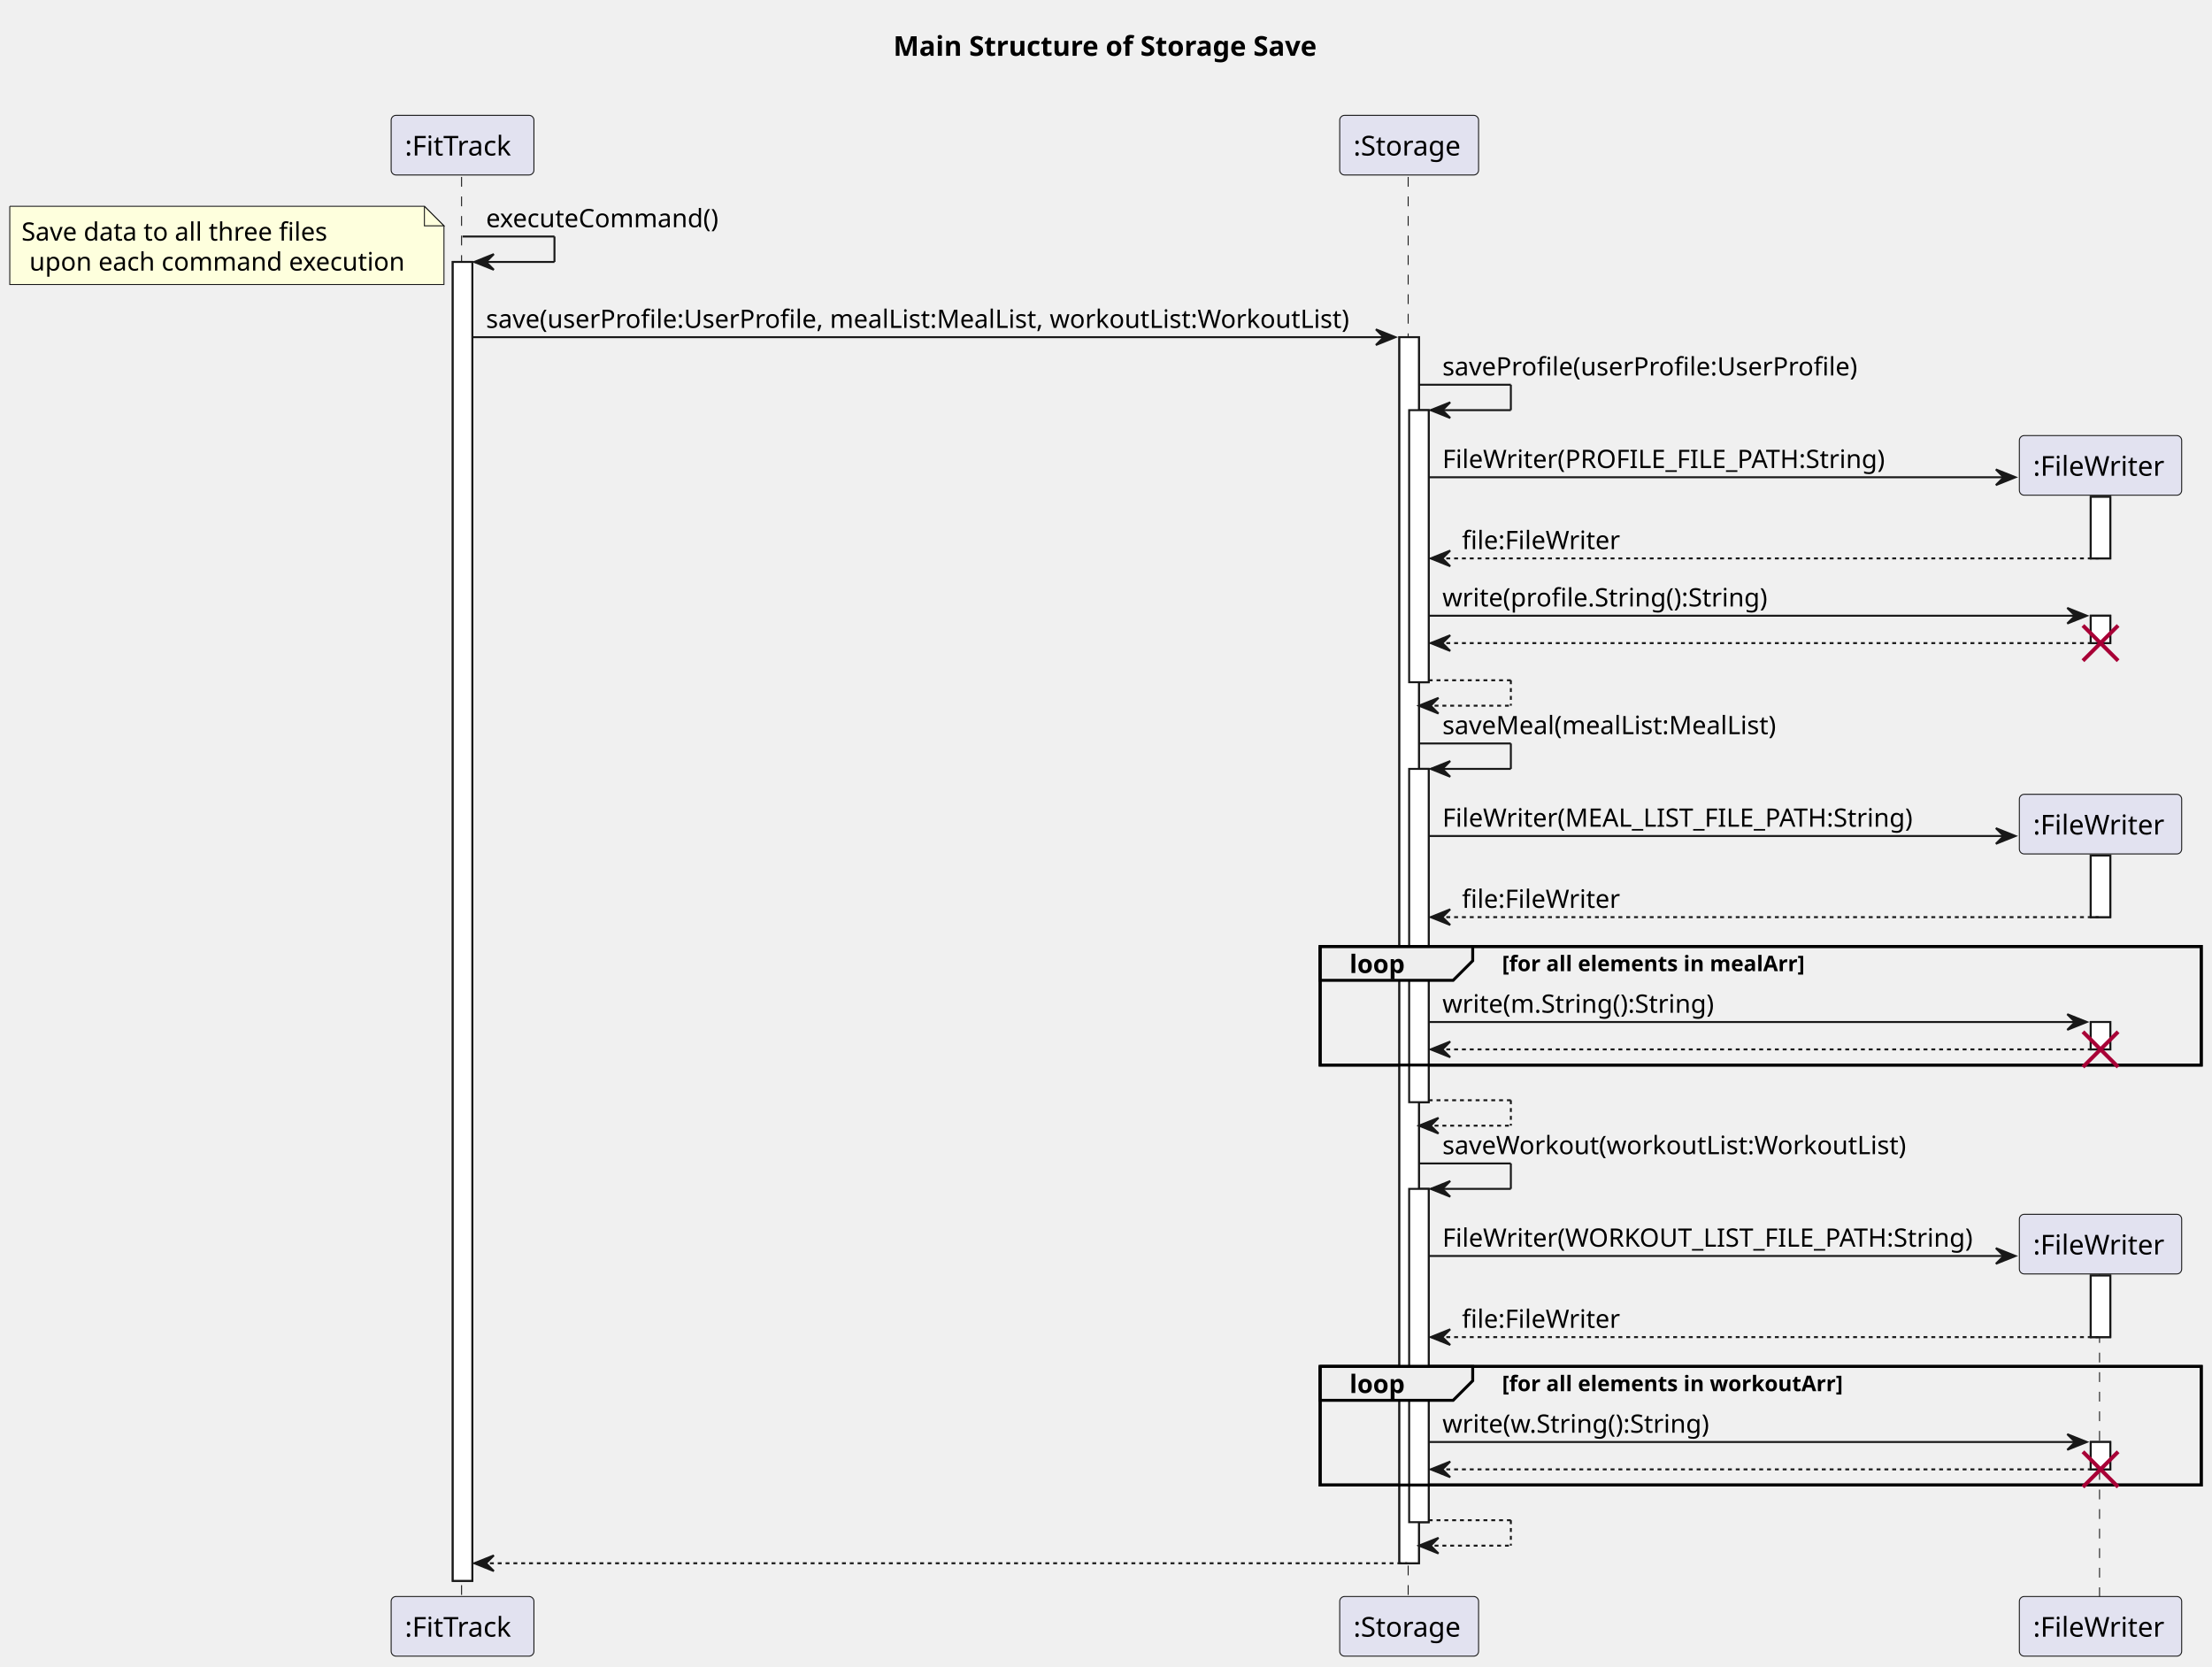
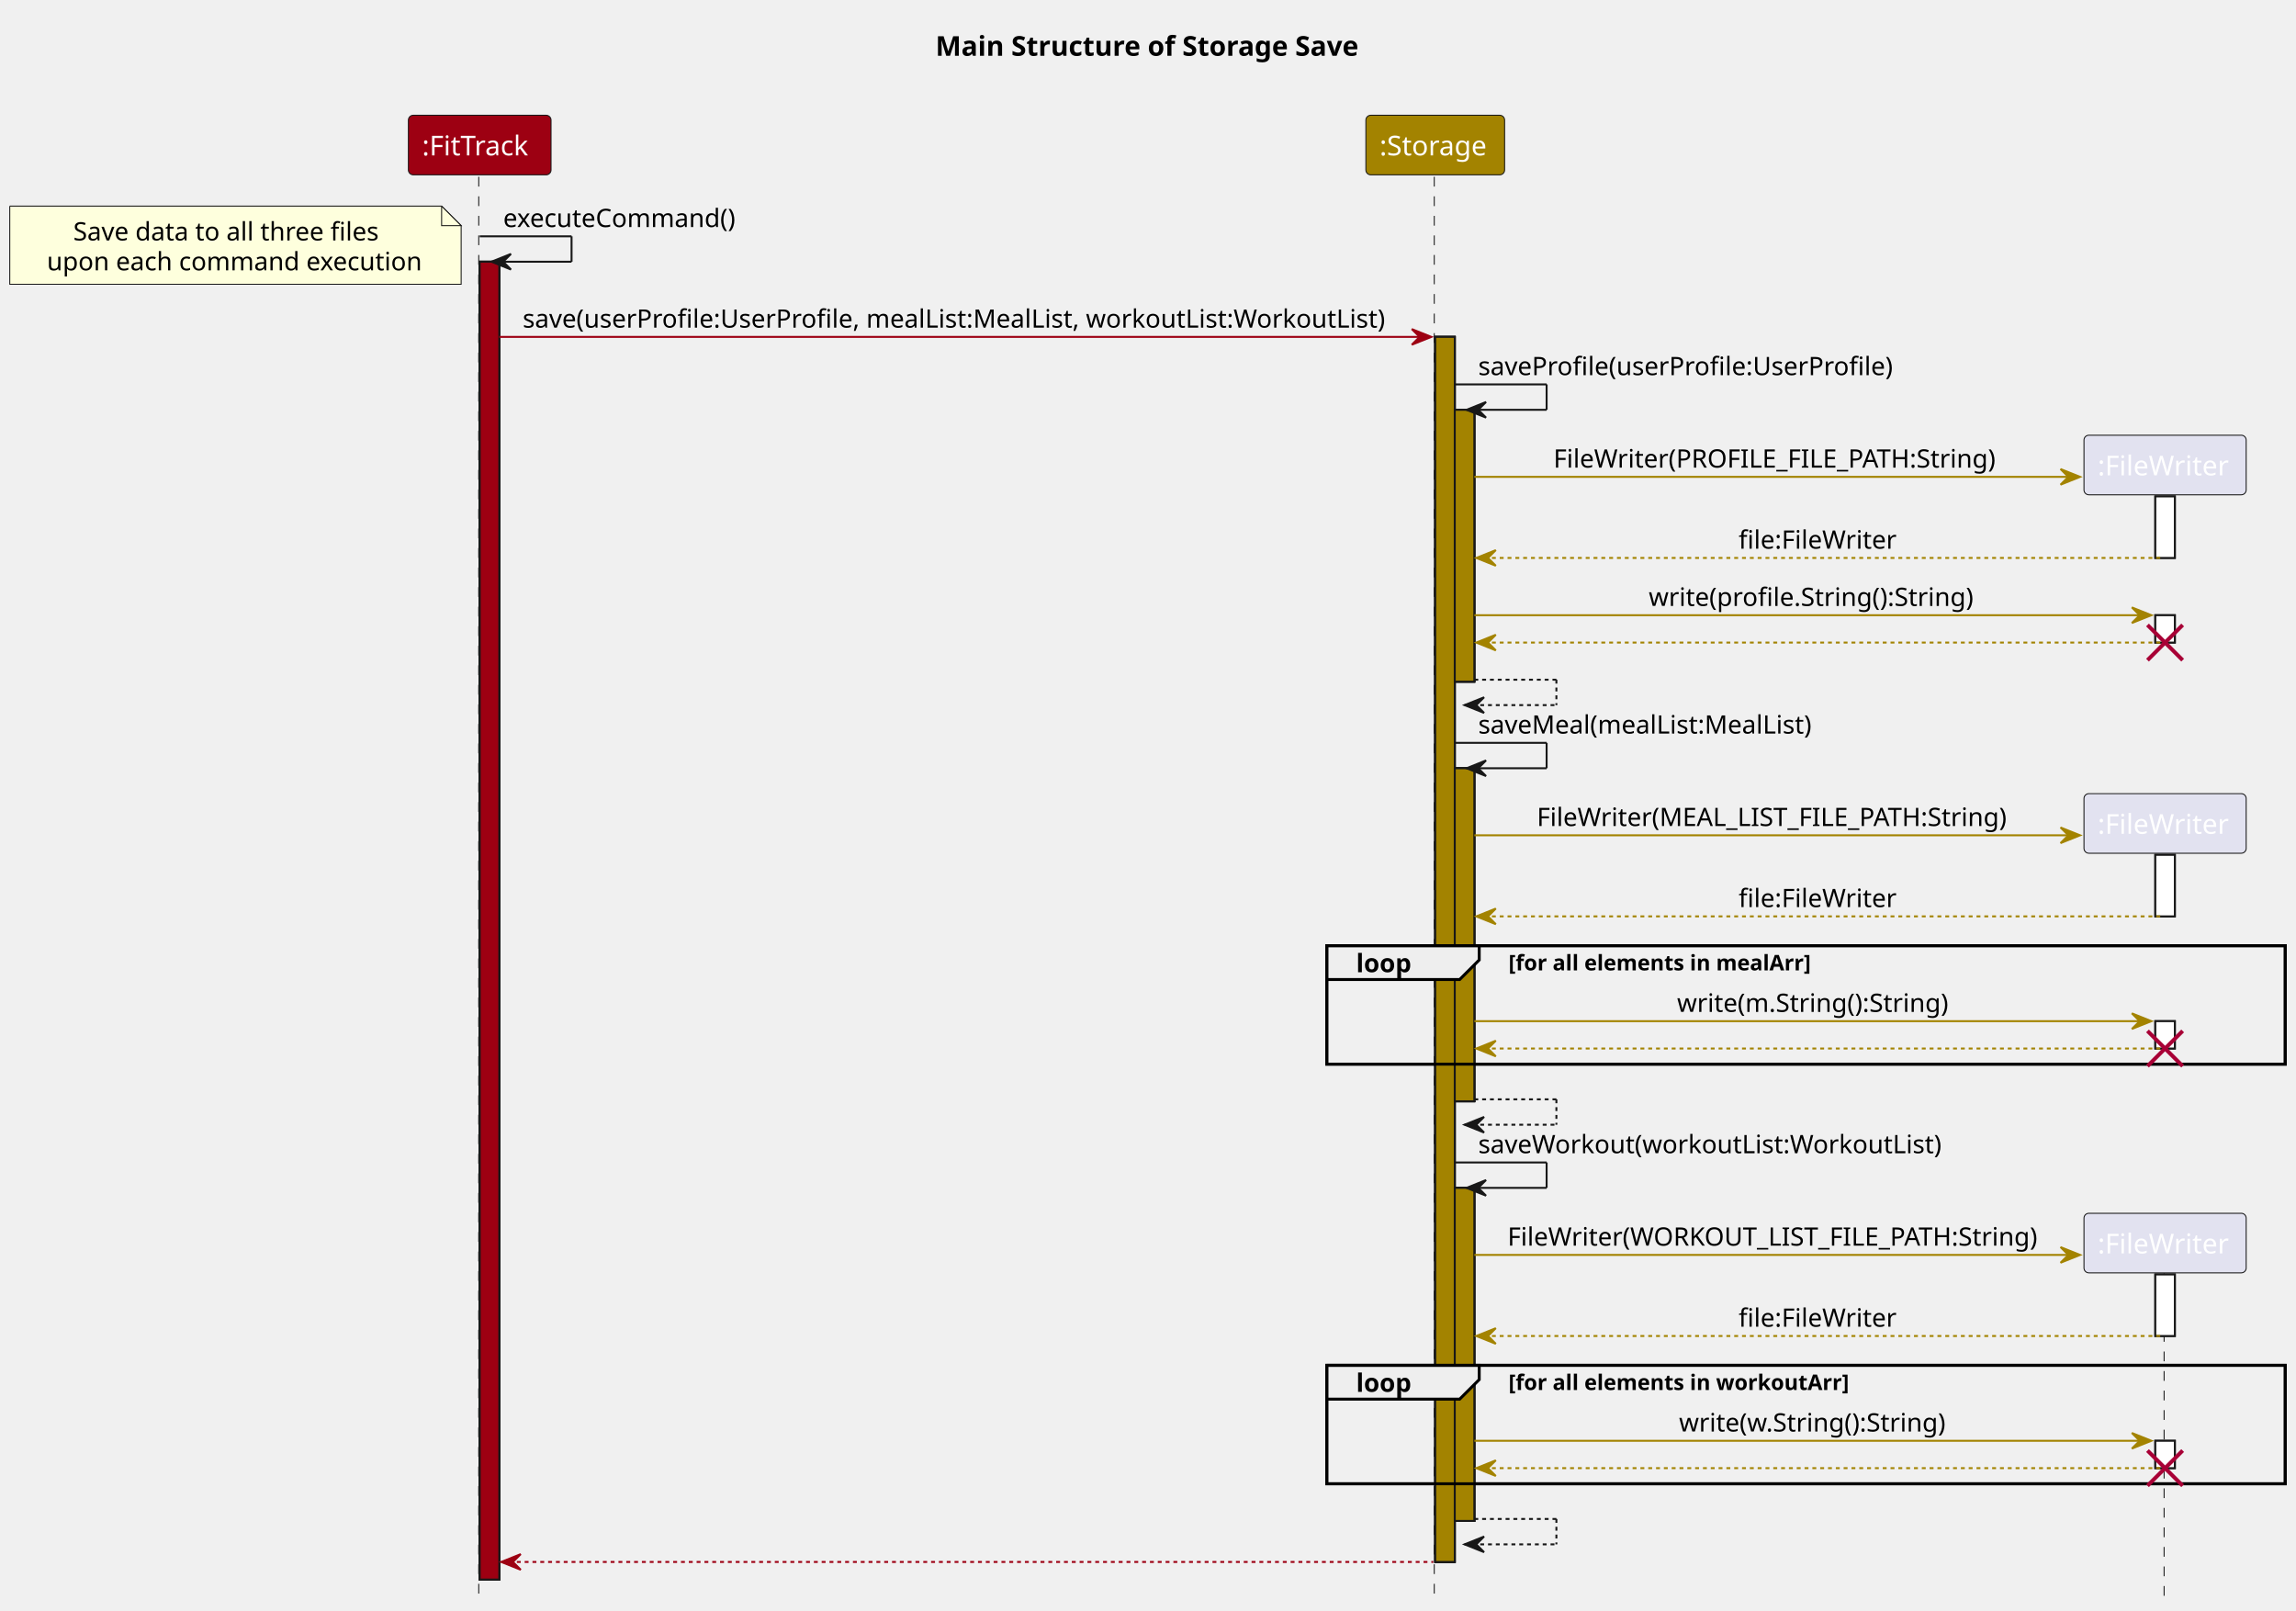
- <svg xmlns="http://www.w3.org/2000/svg" contentStyleType="text/css" height="852px" preserveAspectRatio="none" style="width:1131px;height:852px;background:#FFFFFF;" version="1.1" viewBox="0 0 1131 852" width="1131px" zoomAndPan="magnify">
+ <svg xmlns="http://www.w3.org/2000/svg" contentStyleType="text/css" height="824px" preserveAspectRatio="none" style="width:1175px;height:824px;background:#FFFFFF;" version="1.1" viewBox="0 0 1175 824" width="1175px" zoomAndPan="magnify">
  <defs />
  <g>
-     <text fill="#000000" font-family="sans-serif" font-size="14" font-weight="bold" lengthAdjust="spacing" textLength="221" x="456.75" y="28.535">Main Structure of Storage Save</text>
-     <text fill="#000000" font-family="sans-serif" font-size="14" font-weight="bold" lengthAdjust="spacing" textLength="5" x="564.75" y="45.023"> </text>
-     <rect fill="#FFFFFF" height="674.347" style="stroke:#181818;stroke-width:1.0;" width="10" x="231.5" y="133.931" />
-     <rect fill="#FFFFFF" height="626.881" style="stroke:#181818;stroke-width:1.0;" width="10" x="715.5" y="172.397" />
-     <rect fill="#FFFFFF" height="139.109" style="stroke:#181818;stroke-width:1.0;" width="10" x="720.5" y="209.707" />
-     <rect fill="#FFFFFF" height="170.42" style="stroke:#181818;stroke-width:1.0;" width="10" x="720.5" y="393.127" />
-     <rect fill="#FFFFFF" height="170.42" style="stroke:#181818;stroke-width:1.0;" width="10" x="720.5" y="607.857" />
-     <rect fill="#FFFFFF" height="31.488" style="stroke:#181818;stroke-width:1.0;" width="10" x="1069" y="254.018" />
-     <rect fill="#FFFFFF" height="14" style="stroke:#181818;stroke-width:1.0;" width="10" x="1069" y="314.816" />
-     <rect fill="#FFFFFF" height="31.488" style="stroke:#181818;stroke-width:1.0;" width="10" x="1069" y="437.438" />
-     <rect fill="#FFFFFF" height="14" style="stroke:#181818;stroke-width:1.0;" width="10" x="1069" y="522.547" />
-     <rect fill="#FFFFFF" height="31.488" style="stroke:#181818;stroke-width:1.0;" width="10" x="1069" y="652.168" />
-     <rect fill="#FFFFFF" height="14" style="stroke:#181818;stroke-width:1.0;" width="10" x="1069" y="737.277" />
-     <rect fill="none" height="60.621" style="stroke:#000000;stroke-width:1.5;" width="450.5" x="675" y="483.926" />
-     <rect fill="none" height="60.621" style="stroke:#000000;stroke-width:1.5;" width="450.5" x="675" y="698.656" />
-     <line style="stroke:#181818;stroke-width:0.5;stroke-dasharray:5.0,5.0;" x1="236" x2="236" y1="90.465" y2="817.277" />
-     <line style="stroke:#181818;stroke-width:0.5;stroke-dasharray:5.0,5.0;" x1="720" x2="720" y1="90.465" y2="817.277" />
-     <line style="stroke:#181818;stroke-width:0.5;stroke-dasharray:5.0,5.0;" x1="1073.5" x2="1073.5" y1="651.602" y2="817.277" />
-     <rect fill="#E2E2F0" height="30.488" rx="2.5" ry="2.5" style="stroke:#181818;stroke-width:0.5;" width="73" x="200" y="58.977" />
-     <text fill="#000000" font-family="sans-serif" font-size="14" lengthAdjust="spacing" textLength="59" x="207" y="79.512">:FitTrack</text>
-     <rect fill="#E2E2F0" height="30.488" rx="2.5" ry="2.5" style="stroke:#181818;stroke-width:0.5;" width="73" x="200" y="816.277" />
-     <text fill="#000000" font-family="sans-serif" font-size="14" lengthAdjust="spacing" textLength="59" x="207" y="836.812">:FitTrack</text>
-     <rect fill="#E2E2F0" height="30.488" rx="2.5" ry="2.5" style="stroke:#181818;stroke-width:0.5;" width="71" x="685" y="58.977" />
-     <text fill="#000000" font-family="sans-serif" font-size="14" lengthAdjust="spacing" textLength="57" x="692" y="79.512">:Storage</text>
-     <rect fill="#E2E2F0" height="30.488" rx="2.5" ry="2.5" style="stroke:#181818;stroke-width:0.5;" width="71" x="685" y="816.277" />
-     <text fill="#000000" font-family="sans-serif" font-size="14" lengthAdjust="spacing" textLength="57" x="692" y="836.812">:Storage</text>
-     <rect fill="#E2E2F0" height="30.488" rx="2.5" ry="2.5" style="stroke:#181818;stroke-width:0.5;" width="83" x="1032.5" y="816.277" />
-     <text fill="#000000" font-family="sans-serif" font-size="14" lengthAdjust="spacing" textLength="69" x="1039.5" y="836.812">:FileWriter</text>
-     <rect fill="#FFFFFF" height="674.347" style="stroke:#181818;stroke-width:1.0;" width="10" x="231.5" y="133.931" />
-     <rect fill="#FFFFFF" height="626.881" style="stroke:#181818;stroke-width:1.0;" width="10" x="715.5" y="172.397" />
-     <rect fill="#FFFFFF" height="139.109" style="stroke:#181818;stroke-width:1.0;" width="10" x="720.5" y="209.707" />
-     <rect fill="#FFFFFF" height="170.42" style="stroke:#181818;stroke-width:1.0;" width="10" x="720.5" y="393.127" />
-     <rect fill="#FFFFFF" height="170.42" style="stroke:#181818;stroke-width:1.0;" width="10" x="720.5" y="607.857" />
-     <rect fill="#FFFFFF" height="31.488" style="stroke:#181818;stroke-width:1.0;" width="10" x="1069" y="254.018" />
-     <rect fill="#FFFFFF" height="14" style="stroke:#181818;stroke-width:1.0;" width="10" x="1069" y="314.816" />
-     <rect fill="#FFFFFF" height="31.488" style="stroke:#181818;stroke-width:1.0;" width="10" x="1069" y="437.438" />
-     <rect fill="#FFFFFF" height="14" style="stroke:#181818;stroke-width:1.0;" width="10" x="1069" y="522.547" />
-     <rect fill="#FFFFFF" height="31.488" style="stroke:#181818;stroke-width:1.0;" width="10" x="1069" y="652.168" />
-     <rect fill="#FFFFFF" height="14" style="stroke:#181818;stroke-width:1.0;" width="10" x="1069" y="737.277" />
-     <line style="stroke:#181818;stroke-width:1.0;" x1="236.5" x2="283.5" y1="120.931" y2="120.931" />
-     <line style="stroke:#181818;stroke-width:1.0;" x1="283.5" x2="283.5" y1="120.931" y2="133.931" />
-     <line style="stroke:#181818;stroke-width:1.0;" x1="242.5" x2="283.5" y1="133.931" y2="133.931" />
-     <polygon fill="#181818" points="252.5,129.931,242.5,133.931,252.5,137.931,248.5,133.931" style="stroke:#181818;stroke-width:1.0;" />
-     <text fill="#000000" font-family="sans-serif" font-size="13" lengthAdjust="spacing" textLength="121" x="248.5" y="116.189">executeCommand()</text>
-     <path d="M5,105.465 L5,145.465 L227,145.465 L227,115.465 L217,105.465 L5,105.465 " fill="#FEFFDD" style="stroke:#181818;stroke-width:0.5;" />
-     <path d="M217,105.465 L217,115.465 L227,115.465 L217,105.465 " fill="#FEFFDD" style="stroke:#181818;stroke-width:0.5;" />
-     <text fill="#000000" font-family="sans-serif" font-size="13" lengthAdjust="spacing" textLength="162" x="11" y="123.033">Save data to all three files</text>
-     <text fill="#000000" font-family="sans-serif" font-size="13" lengthAdjust="spacing" textLength="197" x="15" y="138.344">upon each command execution</text>
-     <polygon fill="#181818" points="703.5,168.397,713.5,172.397,703.5,176.397,707.5,172.397" style="stroke:#181818;stroke-width:1.0;" />
-     <line style="stroke:#181818;stroke-width:1.0;" x1="241.5" x2="709.5" y1="172.397" y2="172.397" />
-     <text fill="#000000" font-family="sans-serif" font-size="13" lengthAdjust="spacing" textLength="455" x="248.5" y="167.654">save(userProfile:UserProfile, mealList:MealList, workoutList:WorkoutList)</text>
-     <line style="stroke:#181818;stroke-width:1.0;" x1="725.5" x2="772.5" y1="196.707" y2="196.707" />
-     <line style="stroke:#181818;stroke-width:1.0;" x1="772.5" x2="772.5" y1="196.707" y2="209.707" />
-     <line style="stroke:#181818;stroke-width:1.0;" x1="731.5" x2="772.5" y1="209.707" y2="209.707" />
-     <polygon fill="#181818" points="741.5,205.707,731.5,209.707,741.5,213.707,737.5,209.707" style="stroke:#181818;stroke-width:1.0;" />
-     <text fill="#000000" font-family="sans-serif" font-size="13" lengthAdjust="spacing" textLength="215" x="737.5" y="191.965">saveProfile(userProfile:UserProfile)</text>
-     <polygon fill="#181818" points="1020.5,240.018,1030.5,244.018,1020.5,248.018,1024.5,244.018" style="stroke:#181818;stroke-width:1.0;" />
-     <line style="stroke:#181818;stroke-width:1.0;" x1="730.5" x2="1026.5" y1="244.018" y2="244.018" />
-     <text fill="#000000" font-family="sans-serif" font-size="13" lengthAdjust="spacing" textLength="231" x="737.5" y="239.275">FileWriter(PROFILE_FILE_PATH:String)</text>
-     <rect fill="#E2E2F0" height="30.488" rx="2.5" ry="2.5" style="stroke:#181818;stroke-width:0.5;" width="83" x="1032.5" y="222.707" />
-     <text fill="#000000" font-family="sans-serif" font-size="14" lengthAdjust="spacing" textLength="69" x="1039.5" y="243.242">:FileWriter</text>
-     <polygon fill="#181818" points="741.5,281.506,731.5,285.506,741.5,289.506,737.5,285.506" style="stroke:#181818;stroke-width:1.0;" />
-     <line style="stroke:#181818;stroke-width:1.0;stroke-dasharray:2.0,2.0;" x1="735.5" x2="1073" y1="285.506" y2="285.506" />
-     <text fill="#000000" font-family="sans-serif" font-size="13" lengthAdjust="spacing" textLength="83" x="747.5" y="280.764">file:FileWriter</text>
-     <polygon fill="#181818" points="1057,310.816,1067,314.816,1057,318.816,1061,314.816" style="stroke:#181818;stroke-width:1.0;" />
-     <line style="stroke:#181818;stroke-width:1.0;" x1="730.5" x2="1063" y1="314.816" y2="314.816" />
-     <text fill="#000000" font-family="sans-serif" font-size="13" lengthAdjust="spacing" textLength="170" x="737.5" y="310.074">write(profile.String():String)</text>
-     <polygon fill="#181818" points="741.5,324.816,731.5,328.816,741.5,332.816,737.5,328.816" style="stroke:#181818;stroke-width:1.0;" />
-     <line style="stroke:#181818;stroke-width:1.0;stroke-dasharray:2.0,2.0;" x1="735.5" x2="1073" y1="328.816" y2="328.816" />
-     <line style="stroke:#A80036;stroke-width:2.0;" x1="1065" x2="1083" y1="319.816" y2="337.816" />
-     <line style="stroke:#A80036;stroke-width:2.0;" x1="1065" x2="1083" y1="337.816" y2="319.816" />
-     <line style="stroke:#181818;stroke-width:1.0;stroke-dasharray:2.0,2.0;" x1="730.5" x2="772.5" y1="347.816" y2="347.816" />
-     <line style="stroke:#181818;stroke-width:1.0;stroke-dasharray:2.0,2.0;" x1="772.5" x2="772.5" y1="347.816" y2="360.816" />
-     <line style="stroke:#181818;stroke-width:1.0;stroke-dasharray:2.0,2.0;" x1="725.5" x2="772.5" y1="360.816" y2="360.816" />
-     <polygon fill="#181818" points="735.5,356.816,725.5,360.816,735.5,364.816,731.5,360.816" style="stroke:#181818;stroke-width:1.0;" />
-     <line style="stroke:#181818;stroke-width:1.0;" x1="725.5" x2="772.5" y1="380.127" y2="380.127" />
-     <line style="stroke:#181818;stroke-width:1.0;" x1="772.5" x2="772.5" y1="380.127" y2="393.127" />
-     <line style="stroke:#181818;stroke-width:1.0;" x1="731.5" x2="772.5" y1="393.127" y2="393.127" />
-     <polygon fill="#181818" points="741.5,389.127,731.5,393.127,741.5,397.127,737.5,393.127" style="stroke:#181818;stroke-width:1.0;" />
-     <text fill="#000000" font-family="sans-serif" font-size="13" lengthAdjust="spacing" textLength="174" x="737.5" y="375.385">saveMeal(mealList:MealList)</text>
-     <polygon fill="#181818" points="1020.5,423.438,1030.5,427.438,1020.5,431.438,1024.5,427.438" style="stroke:#181818;stroke-width:1.0;" />
-     <line style="stroke:#181818;stroke-width:1.0;" x1="730.5" x2="1026.5" y1="427.438" y2="427.438" />
-     <text fill="#000000" font-family="sans-serif" font-size="13" lengthAdjust="spacing" textLength="248" x="737.5" y="422.695">FileWriter(MEAL_LIST_FILE_PATH:String)</text>
-     <rect fill="#E2E2F0" height="30.488" rx="2.5" ry="2.5" style="stroke:#181818;stroke-width:0.5;" width="83" x="1032.5" y="406.127" />
-     <text fill="#000000" font-family="sans-serif" font-size="14" lengthAdjust="spacing" textLength="69" x="1039.5" y="426.662">:FileWriter</text>
-     <polygon fill="#181818" points="741.5,464.926,731.5,468.926,741.5,472.926,737.5,468.926" style="stroke:#181818;stroke-width:1.0;" />
-     <line style="stroke:#181818;stroke-width:1.0;stroke-dasharray:2.0,2.0;" x1="735.5" x2="1073" y1="468.926" y2="468.926" />
-     <text fill="#000000" font-family="sans-serif" font-size="13" lengthAdjust="spacing" textLength="83" x="747.5" y="464.184">file:FileWriter</text>
-     <path d="M675,483.926 L753,483.926 L753,491.236 L743,501.236 L675,501.236 L675,483.926 " fill="#EEEEEE" style="stroke:#000000;stroke-width:1.5;" />
-     <rect fill="none" height="60.621" style="stroke:#000000;stroke-width:1.5;" width="450.5" x="675" y="483.926" />
-     <text fill="#000000" font-family="sans-serif" font-size="13" font-weight="bold" lengthAdjust="spacing" textLength="29" x="690" y="497.494">loop</text>
-     <text fill="#000000" font-family="sans-serif" font-size="11" font-weight="bold" lengthAdjust="spacing" textLength="161" x="768" y="496.56">[for all elements in mealArr]</text>
-     <polygon fill="#181818" points="1057,518.547,1067,522.547,1057,526.547,1061,522.547" style="stroke:#181818;stroke-width:1.0;" />
-     <line style="stroke:#181818;stroke-width:1.0;" x1="730.5" x2="1063" y1="522.547" y2="522.547" />
-     <text fill="#000000" font-family="sans-serif" font-size="13" lengthAdjust="spacing" textLength="141" x="737.5" y="517.805">write(m.String():String)</text>
-     <polygon fill="#181818" points="741.5,532.547,731.5,536.547,741.5,540.547,737.5,536.547" style="stroke:#181818;stroke-width:1.0;" />
-     <line style="stroke:#181818;stroke-width:1.0;stroke-dasharray:2.0,2.0;" x1="735.5" x2="1073" y1="536.547" y2="536.547" />
-     <line style="stroke:#A80036;stroke-width:2.0;" x1="1065" x2="1083" y1="527.547" y2="545.547" />
-     <line style="stroke:#A80036;stroke-width:2.0;" x1="1065" x2="1083" y1="545.547" y2="527.547" />
-     <line style="stroke:#181818;stroke-width:1.0;stroke-dasharray:2.0,2.0;" x1="730.5" x2="772.5" y1="562.547" y2="562.547" />
-     <line style="stroke:#181818;stroke-width:1.0;stroke-dasharray:2.0,2.0;" x1="772.5" x2="772.5" y1="562.547" y2="575.547" />
-     <line style="stroke:#181818;stroke-width:1.0;stroke-dasharray:2.0,2.0;" x1="725.5" x2="772.5" y1="575.547" y2="575.547" />
-     <polygon fill="#181818" points="735.5,571.547,725.5,575.547,735.5,579.547,731.5,575.547" style="stroke:#181818;stroke-width:1.0;" />
-     <line style="stroke:#181818;stroke-width:1.0;" x1="725.5" x2="772.5" y1="594.857" y2="594.857" />
-     <line style="stroke:#181818;stroke-width:1.0;" x1="772.5" x2="772.5" y1="594.857" y2="607.857" />
-     <line style="stroke:#181818;stroke-width:1.0;" x1="731.5" x2="772.5" y1="607.857" y2="607.857" />
-     <polygon fill="#181818" points="741.5,603.857,731.5,607.857,741.5,611.857,737.5,607.857" style="stroke:#181818;stroke-width:1.0;" />
-     <text fill="#000000" font-family="sans-serif" font-size="13" lengthAdjust="spacing" textLength="244" x="737.5" y="590.115">saveWorkout(workoutList:WorkoutList)</text>
-     <polygon fill="#181818" points="1020.5,638.168,1030.5,642.168,1020.5,646.168,1024.5,642.168" style="stroke:#181818;stroke-width:1.0;" />
-     <line style="stroke:#181818;stroke-width:1.0;" x1="730.5" x2="1026.5" y1="642.168" y2="642.168" />
-     <text fill="#000000" font-family="sans-serif" font-size="13" lengthAdjust="spacing" textLength="278" x="737.5" y="637.426">FileWriter(WORKOUT_LIST_FILE_PATH:String)</text>
-     <rect fill="#E2E2F0" height="30.488" rx="2.5" ry="2.5" style="stroke:#181818;stroke-width:0.5;" width="83" x="1032.5" y="620.857" />
-     <text fill="#000000" font-family="sans-serif" font-size="14" lengthAdjust="spacing" textLength="69" x="1039.5" y="641.393">:FileWriter</text>
-     <polygon fill="#181818" points="741.5,679.656,731.5,683.656,741.5,687.656,737.5,683.656" style="stroke:#181818;stroke-width:1.0;" />
-     <line style="stroke:#181818;stroke-width:1.0;stroke-dasharray:2.0,2.0;" x1="735.5" x2="1073" y1="683.656" y2="683.656" />
-     <text fill="#000000" font-family="sans-serif" font-size="13" lengthAdjust="spacing" textLength="83" x="747.5" y="678.914">file:FileWriter</text>
-     <path d="M675,698.656 L753,698.656 L753,705.967 L743,715.967 L675,715.967 L675,698.656 " fill="#EEEEEE" style="stroke:#000000;stroke-width:1.5;" />
-     <rect fill="none" height="60.621" style="stroke:#000000;stroke-width:1.5;" width="450.5" x="675" y="698.656" />
-     <text fill="#000000" font-family="sans-serif" font-size="13" font-weight="bold" lengthAdjust="spacing" textLength="29" x="690" y="712.225">loop</text>
-     <text fill="#000000" font-family="sans-serif" font-size="11" font-weight="bold" lengthAdjust="spacing" textLength="180" x="768" y="711.291">[for all elements in workoutArr]</text>
-     <polygon fill="#181818" points="1057,733.277,1067,737.277,1057,741.277,1061,737.277" style="stroke:#181818;stroke-width:1.0;" />
-     <line style="stroke:#181818;stroke-width:1.0;" x1="730.5" x2="1063" y1="737.277" y2="737.277" />
-     <text fill="#000000" font-family="sans-serif" font-size="13" lengthAdjust="spacing" textLength="139" x="737.5" y="732.535">write(w.String():String)</text>
-     <polygon fill="#181818" points="741.5,747.277,731.5,751.277,741.5,755.277,737.5,751.277" style="stroke:#181818;stroke-width:1.0;" />
-     <line style="stroke:#181818;stroke-width:1.0;stroke-dasharray:2.0,2.0;" x1="735.5" x2="1073" y1="751.277" y2="751.277" />
-     <line style="stroke:#A80036;stroke-width:2.0;" x1="1065" x2="1083" y1="742.277" y2="760.277" />
-     <line style="stroke:#A80036;stroke-width:2.0;" x1="1065" x2="1083" y1="760.277" y2="742.277" />
-     <line style="stroke:#181818;stroke-width:1.0;stroke-dasharray:2.0,2.0;" x1="730.5" x2="772.5" y1="777.277" y2="777.277" />
-     <line style="stroke:#181818;stroke-width:1.0;stroke-dasharray:2.0,2.0;" x1="772.5" x2="772.5" y1="777.277" y2="790.277" />
-     <line style="stroke:#181818;stroke-width:1.0;stroke-dasharray:2.0,2.0;" x1="725.5" x2="772.5" y1="790.277" y2="790.277" />
-     <polygon fill="#181818" points="735.5,786.277,725.5,790.277,735.5,794.277,731.5,790.277" style="stroke:#181818;stroke-width:1.0;" />
-     <polygon fill="#181818" points="252.5,795.277,242.5,799.277,252.5,803.277,248.5,799.277" style="stroke:#181818;stroke-width:1.0;" />
-     <line style="stroke:#181818;stroke-width:1.0;stroke-dasharray:2.0,2.0;" x1="246.5" x2="719.5" y1="799.277" y2="799.277" />
+     <text fill="#000000" font-family="sans-serif" font-size="14" font-weight="bold" lengthAdjust="spacing" textLength="221" x="478.75" y="28.535">Main Structure of Storage Save</text>
+     <text fill="#000000" font-family="sans-serif" font-size="14" font-weight="bold" lengthAdjust="spacing" textLength="5" x="586.75" y="45.023"> </text>
+     <rect fill="#FFFFFF" height="674.347" style="stroke:#181818;stroke-width:1.0;" width="10" x="245.5" y="133.931" />
+     <rect fill="#9D0012" height="674.347" style="stroke:#181818;stroke-width:1.0;" width="10" x="245.5" y="133.931" />
+     <rect fill="#FFFFFF" height="626.881" style="stroke:#181818;stroke-width:1.0;" width="10" x="734.5" y="172.397" />
+     <rect fill="#A38300" height="626.881" style="stroke:#181818;stroke-width:1.0;" width="10" x="734.5" y="172.397" />
+     <rect fill="#FFFFFF" height="139.109" style="stroke:#181818;stroke-width:1.0;" width="10" x="744.5" y="209.707" />
+     <rect fill="#A38300" height="139.109" style="stroke:#181818;stroke-width:1.0;" width="10" x="744.5" y="209.707" />
+     <rect fill="#FFFFFF" height="170.42" style="stroke:#181818;stroke-width:1.0;" width="10" x="744.5" y="393.127" />
+     <rect fill="#A38300" height="170.42" style="stroke:#181818;stroke-width:1.0;" width="10" x="744.5" y="393.127" />
+     <rect fill="#FFFFFF" height="170.42" style="stroke:#181818;stroke-width:1.0;" width="10" x="744.5" y="607.857" />
+     <rect fill="#A38300" height="170.42" style="stroke:#181818;stroke-width:1.0;" width="10" x="744.5" y="607.857" />
+     <rect fill="#FFFFFF" height="31.488" style="stroke:#181818;stroke-width:1.0;" width="10" x="1103" y="254.018" />
+     <rect fill="#FFFFFF" height="14" style="stroke:#181818;stroke-width:1.0;" width="10" x="1103" y="314.816" />
+     <rect fill="#FFFFFF" height="31.488" style="stroke:#181818;stroke-width:1.0;" width="10" x="1103" y="437.438" />
+     <rect fill="#FFFFFF" height="14" style="stroke:#181818;stroke-width:1.0;" width="10" x="1103" y="522.547" />
+     <rect fill="#FFFFFF" height="31.488" style="stroke:#181818;stroke-width:1.0;" width="10" x="1103" y="652.168" />
+     <rect fill="#FFFFFF" height="14" style="stroke:#181818;stroke-width:1.0;" width="10" x="1103" y="737.277" />
+     <rect fill="none" height="60.621" style="stroke:#000000;stroke-width:1.5;" width="490.5" x="679" y="483.926" />
+     <rect fill="none" height="60.621" style="stroke:#000000;stroke-width:1.5;" width="490.5" x="679" y="698.656" />
+     <line style="stroke:#181818;stroke-width:0.5;stroke-dasharray:5.0,5.0;" x1="245" x2="245" y1="90.465" y2="817.277" />
+     <line style="stroke:#181818;stroke-width:0.5;stroke-dasharray:5.0,5.0;" x1="734" x2="734" y1="90.465" y2="817.277" />
+     <line style="stroke:#181818;stroke-width:0.5;stroke-dasharray:5.0,5.0;" x1="1107.5" x2="1107.5" y1="651.602" y2="817.277" />
+     <rect fill="#9D0012" height="30.488" rx="2.5" ry="2.5" style="stroke:#181818;stroke-width:0.5;" width="73" x="209" y="58.977" />
+     <text fill="#FFFFFF" font-family="sans-serif" font-size="14" lengthAdjust="spacing" textLength="59" x="216" y="79.512">:FitTrack</text>
+     <rect fill="#A38300" height="30.488" rx="2.5" ry="2.5" style="stroke:#181818;stroke-width:0.5;" width="71" x="699" y="58.977" />
+     <text fill="#FFFFFF" font-family="sans-serif" font-size="14" lengthAdjust="spacing" textLength="57" x="706" y="79.512">:Storage</text>
+     <rect fill="#FFFFFF" height="674.347" style="stroke:#181818;stroke-width:1.0;" width="10" x="245.5" y="133.931" />
+     <rect fill="#9D0012" height="674.347" style="stroke:#181818;stroke-width:1.0;" width="10" x="245.5" y="133.931" />
+     <rect fill="#FFFFFF" height="626.881" style="stroke:#181818;stroke-width:1.0;" width="10" x="734.5" y="172.397" />
+     <rect fill="#A38300" height="626.881" style="stroke:#181818;stroke-width:1.0;" width="10" x="734.5" y="172.397" />
+     <rect fill="#FFFFFF" height="139.109" style="stroke:#181818;stroke-width:1.0;" width="10" x="744.5" y="209.707" />
+     <rect fill="#A38300" height="139.109" style="stroke:#181818;stroke-width:1.0;" width="10" x="744.5" y="209.707" />
+     <rect fill="#FFFFFF" height="170.42" style="stroke:#181818;stroke-width:1.0;" width="10" x="744.5" y="393.127" />
+     <rect fill="#A38300" height="170.42" style="stroke:#181818;stroke-width:1.0;" width="10" x="744.5" y="393.127" />
+     <rect fill="#FFFFFF" height="170.42" style="stroke:#181818;stroke-width:1.0;" width="10" x="744.5" y="607.857" />
+     <rect fill="#A38300" height="170.42" style="stroke:#181818;stroke-width:1.0;" width="10" x="744.5" y="607.857" />
+     <rect fill="#FFFFFF" height="31.488" style="stroke:#181818;stroke-width:1.0;" width="10" x="1103" y="254.018" />
+     <rect fill="#FFFFFF" height="14" style="stroke:#181818;stroke-width:1.0;" width="10" x="1103" y="314.816" />
+     <rect fill="#FFFFFF" height="31.488" style="stroke:#181818;stroke-width:1.0;" width="10" x="1103" y="437.438" />
+     <rect fill="#FFFFFF" height="14" style="stroke:#181818;stroke-width:1.0;" width="10" x="1103" y="522.547" />
+     <rect fill="#FFFFFF" height="31.488" style="stroke:#181818;stroke-width:1.0;" width="10" x="1103" y="652.168" />
+     <rect fill="#FFFFFF" height="14" style="stroke:#181818;stroke-width:1.0;" width="10" x="1103" y="737.277" />
+     <line style="stroke:#181818;stroke-width:1.0;" x1="245.5" x2="292.5" y1="120.931" y2="120.931" />
+     <line style="stroke:#181818;stroke-width:1.0;" x1="292.5" x2="292.5" y1="120.931" y2="133.931" />
+     <line style="stroke:#181818;stroke-width:1.0;" x1="251.5" x2="292.5" y1="133.931" y2="133.931" />
+     <polygon fill="#181818" points="261.5,129.931,251.5,133.931,261.5,137.931,257.5,133.931" style="stroke:#181818;stroke-width:1.0;" />
+     <text fill="#000000" font-family="sans-serif" font-size="13" lengthAdjust="spacing" textLength="121" x="257.5" y="116.189">executeCommand()</text>
+     <path d="M5,105.465 L5,145.465 L236,145.465 L236,115.465 L226,105.465 L5,105.465 " fill="#FEFFDD" style="stroke:#181818;stroke-width:0.5;" />
+     <path d="M226,105.465 L226,115.465 L236,115.465 L226,105.465 " fill="#FEFFDD" style="stroke:#181818;stroke-width:0.5;" />
+     <text fill="#000000" font-family="sans-serif" font-size="13" lengthAdjust="spacing" textLength="162" x="37.5" y="123.033">Save data to all three files</text>
+     <text fill="#000000" font-family="sans-serif" font-size="13" lengthAdjust="spacing" textLength="197" x="24" y="138.344">upon each command execution</text>
+     <polygon fill="#9D0012" points="722.5,168.397,732.5,172.397,722.5,176.397,726.5,172.397" style="stroke:#9D0012;stroke-width:1.0;" />
+     <line style="stroke:#9D0012;stroke-width:1.0;" x1="255.5" x2="728.5" y1="172.397" y2="172.397" />
+     <text fill="#000000" font-family="sans-serif" font-size="13" lengthAdjust="spacing" textLength="455" x="267.5" y="167.654">save(userProfile:UserProfile, mealList:MealList, workoutList:WorkoutList)</text>
+     <line style="stroke:#181818;stroke-width:1.0;" x1="744.5" x2="791.5" y1="196.707" y2="196.707" />
+     <line style="stroke:#181818;stroke-width:1.0;" x1="791.5" x2="791.5" y1="196.707" y2="209.707" />
+     <line style="stroke:#181818;stroke-width:1.0;" x1="750.5" x2="791.5" y1="209.707" y2="209.707" />
+     <polygon fill="#181818" points="760.5,205.707,750.5,209.707,760.5,213.707,756.5,209.707" style="stroke:#181818;stroke-width:1.0;" />
+     <text fill="#000000" font-family="sans-serif" font-size="13" lengthAdjust="spacing" textLength="215" x="756.5" y="191.965">saveProfile(userProfile:UserProfile)</text>
+     <polygon fill="#A38300" points="1054.5,240.018,1064.5,244.018,1054.5,248.018,1058.5,244.018" style="stroke:#A38300;stroke-width:1.0;" />
+     <line style="stroke:#A38300;stroke-width:1.0;" x1="754.5" x2="1060.5" y1="244.018" y2="244.018" />
+     <text fill="#000000" font-family="sans-serif" font-size="13" lengthAdjust="spacing" textLength="231" x="795" y="239.275">FileWriter(PROFILE_FILE_PATH:String)</text>
+     <rect fill="#E2E2F0" height="30.488" rx="2.5" ry="2.5" style="stroke:#181818;stroke-width:0.5;" width="83" x="1066.5" y="222.707" />
+     <text fill="#FFFFFF" font-family="sans-serif" font-size="14" lengthAdjust="spacing" textLength="69" x="1073.5" y="243.242">:FileWriter</text>
+     <polygon fill="#A38300" points="765.5,281.506,755.5,285.506,765.5,289.506,761.5,285.506" style="stroke:#A38300;stroke-width:1.0;" />
+     <line style="stroke:#A38300;stroke-width:1.0;stroke-dasharray:2.0,2.0;" x1="759.5" x2="1107" y1="285.506" y2="285.506" />
+     <text fill="#000000" font-family="sans-serif" font-size="13" lengthAdjust="spacing" textLength="83" x="889.75" y="280.764">file:FileWriter</text>
+     <polygon fill="#A38300" points="1091,310.816,1101,314.816,1091,318.816,1095,314.816" style="stroke:#A38300;stroke-width:1.0;" />
+     <line style="stroke:#A38300;stroke-width:1.0;" x1="754.5" x2="1097" y1="314.816" y2="314.816" />
+     <text fill="#000000" font-family="sans-serif" font-size="13" lengthAdjust="spacing" textLength="170" x="843.75" y="310.074">write(profile.String():String)</text>
+     <polygon fill="#A38300" points="765.5,324.816,755.5,328.816,765.5,332.816,761.5,328.816" style="stroke:#A38300;stroke-width:1.0;" />
+     <line style="stroke:#A38300;stroke-width:1.0;stroke-dasharray:2.0,2.0;" x1="759.5" x2="1107" y1="328.816" y2="328.816" />
+     <line style="stroke:#A80036;stroke-width:2.0;" x1="1099" x2="1117" y1="319.816" y2="337.816" />
+     <line style="stroke:#A80036;stroke-width:2.0;" x1="1099" x2="1117" y1="337.816" y2="319.816" />
+     <line style="stroke:#181818;stroke-width:1.0;stroke-dasharray:2.0,2.0;" x1="754.5" x2="796.5" y1="347.816" y2="347.816" />
+     <line style="stroke:#181818;stroke-width:1.0;stroke-dasharray:2.0,2.0;" x1="796.5" x2="796.5" y1="347.816" y2="360.816" />
+     <line style="stroke:#181818;stroke-width:1.0;stroke-dasharray:2.0,2.0;" x1="749.5" x2="796.5" y1="360.816" y2="360.816" />
+     <polygon fill="#181818" points="759.5,356.816,749.5,360.816,759.5,364.816,755.5,360.816" style="stroke:#181818;stroke-width:1.0;" />
+     <line style="stroke:#181818;stroke-width:1.0;" x1="744.5" x2="791.5" y1="380.127" y2="380.127" />
+     <line style="stroke:#181818;stroke-width:1.0;" x1="791.5" x2="791.5" y1="380.127" y2="393.127" />
+     <line style="stroke:#181818;stroke-width:1.0;" x1="750.5" x2="791.5" y1="393.127" y2="393.127" />
+     <polygon fill="#181818" points="760.5,389.127,750.5,393.127,760.5,397.127,756.5,393.127" style="stroke:#181818;stroke-width:1.0;" />
+     <text fill="#000000" font-family="sans-serif" font-size="13" lengthAdjust="spacing" textLength="174" x="756.5" y="375.385">saveMeal(mealList:MealList)</text>
+     <polygon fill="#A38300" points="1054.5,423.438,1064.5,427.438,1054.5,431.438,1058.5,427.438" style="stroke:#A38300;stroke-width:1.0;" />
+     <line style="stroke:#A38300;stroke-width:1.0;" x1="754.5" x2="1060.5" y1="427.438" y2="427.438" />
+     <text fill="#000000" font-family="sans-serif" font-size="13" lengthAdjust="spacing" textLength="248" x="786.5" y="422.695">FileWriter(MEAL_LIST_FILE_PATH:String)</text>
+     <rect fill="#E2E2F0" height="30.488" rx="2.5" ry="2.5" style="stroke:#181818;stroke-width:0.5;" width="83" x="1066.5" y="406.127" />
+     <text fill="#FFFFFF" font-family="sans-serif" font-size="14" lengthAdjust="spacing" textLength="69" x="1073.5" y="426.662">:FileWriter</text>
+     <polygon fill="#A38300" points="765.5,464.926,755.5,468.926,765.5,472.926,761.5,468.926" style="stroke:#A38300;stroke-width:1.0;" />
+     <line style="stroke:#A38300;stroke-width:1.0;stroke-dasharray:2.0,2.0;" x1="759.5" x2="1107" y1="468.926" y2="468.926" />
+     <text fill="#000000" font-family="sans-serif" font-size="13" lengthAdjust="spacing" textLength="83" x="889.75" y="464.184">file:FileWriter</text>
+     <path d="M679,483.926 L757,483.926 L757,491.236 L747,501.236 L679,501.236 L679,483.926 " fill="#EEEEEE" style="stroke:#000000;stroke-width:1.5;" />
+     <rect fill="none" height="60.621" style="stroke:#000000;stroke-width:1.5;" width="490.5" x="679" y="483.926" />
+     <text fill="#000000" font-family="sans-serif" font-size="13" font-weight="bold" lengthAdjust="spacing" textLength="29" x="694" y="497.494">loop</text>
+     <text fill="#000000" font-family="sans-serif" font-size="11" font-weight="bold" lengthAdjust="spacing" textLength="161" x="772" y="496.56">[for all elements in mealArr]</text>
+     <polygon fill="#A38300" points="1091,518.547,1101,522.547,1091,526.547,1095,522.547" style="stroke:#A38300;stroke-width:1.0;" />
+     <line style="stroke:#A38300;stroke-width:1.0;" x1="754.5" x2="1097" y1="522.547" y2="522.547" />
+     <text fill="#000000" font-family="sans-serif" font-size="13" lengthAdjust="spacing" textLength="141" x="858.25" y="517.805">write(m.String():String)</text>
+     <polygon fill="#A38300" points="765.5,532.547,755.5,536.547,765.5,540.547,761.5,536.547" style="stroke:#A38300;stroke-width:1.0;" />
+     <line style="stroke:#A38300;stroke-width:1.0;stroke-dasharray:2.0,2.0;" x1="759.5" x2="1107" y1="536.547" y2="536.547" />
+     <line style="stroke:#A80036;stroke-width:2.0;" x1="1099" x2="1117" y1="527.547" y2="545.547" />
+     <line style="stroke:#A80036;stroke-width:2.0;" x1="1099" x2="1117" y1="545.547" y2="527.547" />
+     <line style="stroke:#181818;stroke-width:1.0;stroke-dasharray:2.0,2.0;" x1="754.5" x2="796.5" y1="562.547" y2="562.547" />
+     <line style="stroke:#181818;stroke-width:1.0;stroke-dasharray:2.0,2.0;" x1="796.5" x2="796.5" y1="562.547" y2="575.547" />
+     <line style="stroke:#181818;stroke-width:1.0;stroke-dasharray:2.0,2.0;" x1="749.5" x2="796.5" y1="575.547" y2="575.547" />
+     <polygon fill="#181818" points="759.5,571.547,749.5,575.547,759.5,579.547,755.5,575.547" style="stroke:#181818;stroke-width:1.0;" />
+     <line style="stroke:#181818;stroke-width:1.0;" x1="744.5" x2="791.5" y1="594.857" y2="594.857" />
+     <line style="stroke:#181818;stroke-width:1.0;" x1="791.5" x2="791.5" y1="594.857" y2="607.857" />
+     <line style="stroke:#181818;stroke-width:1.0;" x1="750.5" x2="791.5" y1="607.857" y2="607.857" />
+     <polygon fill="#181818" points="760.5,603.857,750.5,607.857,760.5,611.857,756.5,607.857" style="stroke:#181818;stroke-width:1.0;" />
+     <text fill="#000000" font-family="sans-serif" font-size="13" lengthAdjust="spacing" textLength="244" x="756.5" y="590.115">saveWorkout(workoutList:WorkoutList)</text>
+     <polygon fill="#A38300" points="1054.5,638.168,1064.5,642.168,1054.5,646.168,1058.5,642.168" style="stroke:#A38300;stroke-width:1.0;" />
+     <line style="stroke:#A38300;stroke-width:1.0;" x1="754.5" x2="1060.5" y1="642.168" y2="642.168" />
+     <text fill="#000000" font-family="sans-serif" font-size="13" lengthAdjust="spacing" textLength="278" x="771.5" y="637.426">FileWriter(WORKOUT_LIST_FILE_PATH:String)</text>
+     <rect fill="#E2E2F0" height="30.488" rx="2.5" ry="2.5" style="stroke:#181818;stroke-width:0.5;" width="83" x="1066.5" y="620.857" />
+     <text fill="#FFFFFF" font-family="sans-serif" font-size="14" lengthAdjust="spacing" textLength="69" x="1073.5" y="641.393">:FileWriter</text>
+     <polygon fill="#A38300" points="765.5,679.656,755.5,683.656,765.5,687.656,761.5,683.656" style="stroke:#A38300;stroke-width:1.0;" />
+     <line style="stroke:#A38300;stroke-width:1.0;stroke-dasharray:2.0,2.0;" x1="759.5" x2="1107" y1="683.656" y2="683.656" />
+     <text fill="#000000" font-family="sans-serif" font-size="13" lengthAdjust="spacing" textLength="83" x="889.75" y="678.914">file:FileWriter</text>
+     <path d="M679,698.656 L757,698.656 L757,705.967 L747,715.967 L679,715.967 L679,698.656 " fill="#EEEEEE" style="stroke:#000000;stroke-width:1.5;" />
+     <rect fill="none" height="60.621" style="stroke:#000000;stroke-width:1.5;" width="490.5" x="679" y="698.656" />
+     <text fill="#000000" font-family="sans-serif" font-size="13" font-weight="bold" lengthAdjust="spacing" textLength="29" x="694" y="712.225">loop</text>
+     <text fill="#000000" font-family="sans-serif" font-size="11" font-weight="bold" lengthAdjust="spacing" textLength="180" x="772" y="711.291">[for all elements in workoutArr]</text>
+     <polygon fill="#A38300" points="1091,733.277,1101,737.277,1091,741.277,1095,737.277" style="stroke:#A38300;stroke-width:1.0;" />
+     <line style="stroke:#A38300;stroke-width:1.0;" x1="754.5" x2="1097" y1="737.277" y2="737.277" />
+     <text fill="#000000" font-family="sans-serif" font-size="13" lengthAdjust="spacing" textLength="139" x="859.25" y="732.535">write(w.String():String)</text>
+     <polygon fill="#A38300" points="765.5,747.277,755.5,751.277,765.5,755.277,761.5,751.277" style="stroke:#A38300;stroke-width:1.0;" />
+     <line style="stroke:#A38300;stroke-width:1.0;stroke-dasharray:2.0,2.0;" x1="759.5" x2="1107" y1="751.277" y2="751.277" />
+     <line style="stroke:#A80036;stroke-width:2.0;" x1="1099" x2="1117" y1="742.277" y2="760.277" />
+     <line style="stroke:#A80036;stroke-width:2.0;" x1="1099" x2="1117" y1="760.277" y2="742.277" />
+     <line style="stroke:#181818;stroke-width:1.0;stroke-dasharray:2.0,2.0;" x1="754.5" x2="796.5" y1="777.277" y2="777.277" />
+     <line style="stroke:#181818;stroke-width:1.0;stroke-dasharray:2.0,2.0;" x1="796.5" x2="796.5" y1="777.277" y2="790.277" />
+     <line style="stroke:#181818;stroke-width:1.0;stroke-dasharray:2.0,2.0;" x1="749.5" x2="796.5" y1="790.277" y2="790.277" />
+     <polygon fill="#181818" points="759.5,786.277,749.5,790.277,759.5,794.277,755.5,790.277" style="stroke:#181818;stroke-width:1.0;" />
+     <polygon fill="#9D0012" points="266.5,795.277,256.5,799.277,266.5,803.277,262.5,799.277" style="stroke:#9D0012;stroke-width:1.0;" />
+     <line style="stroke:#9D0012;stroke-width:1.0;stroke-dasharray:2.0,2.0;" x1="260.5" x2="733.5" y1="799.277" y2="799.277" />
  </g>
</svg>
